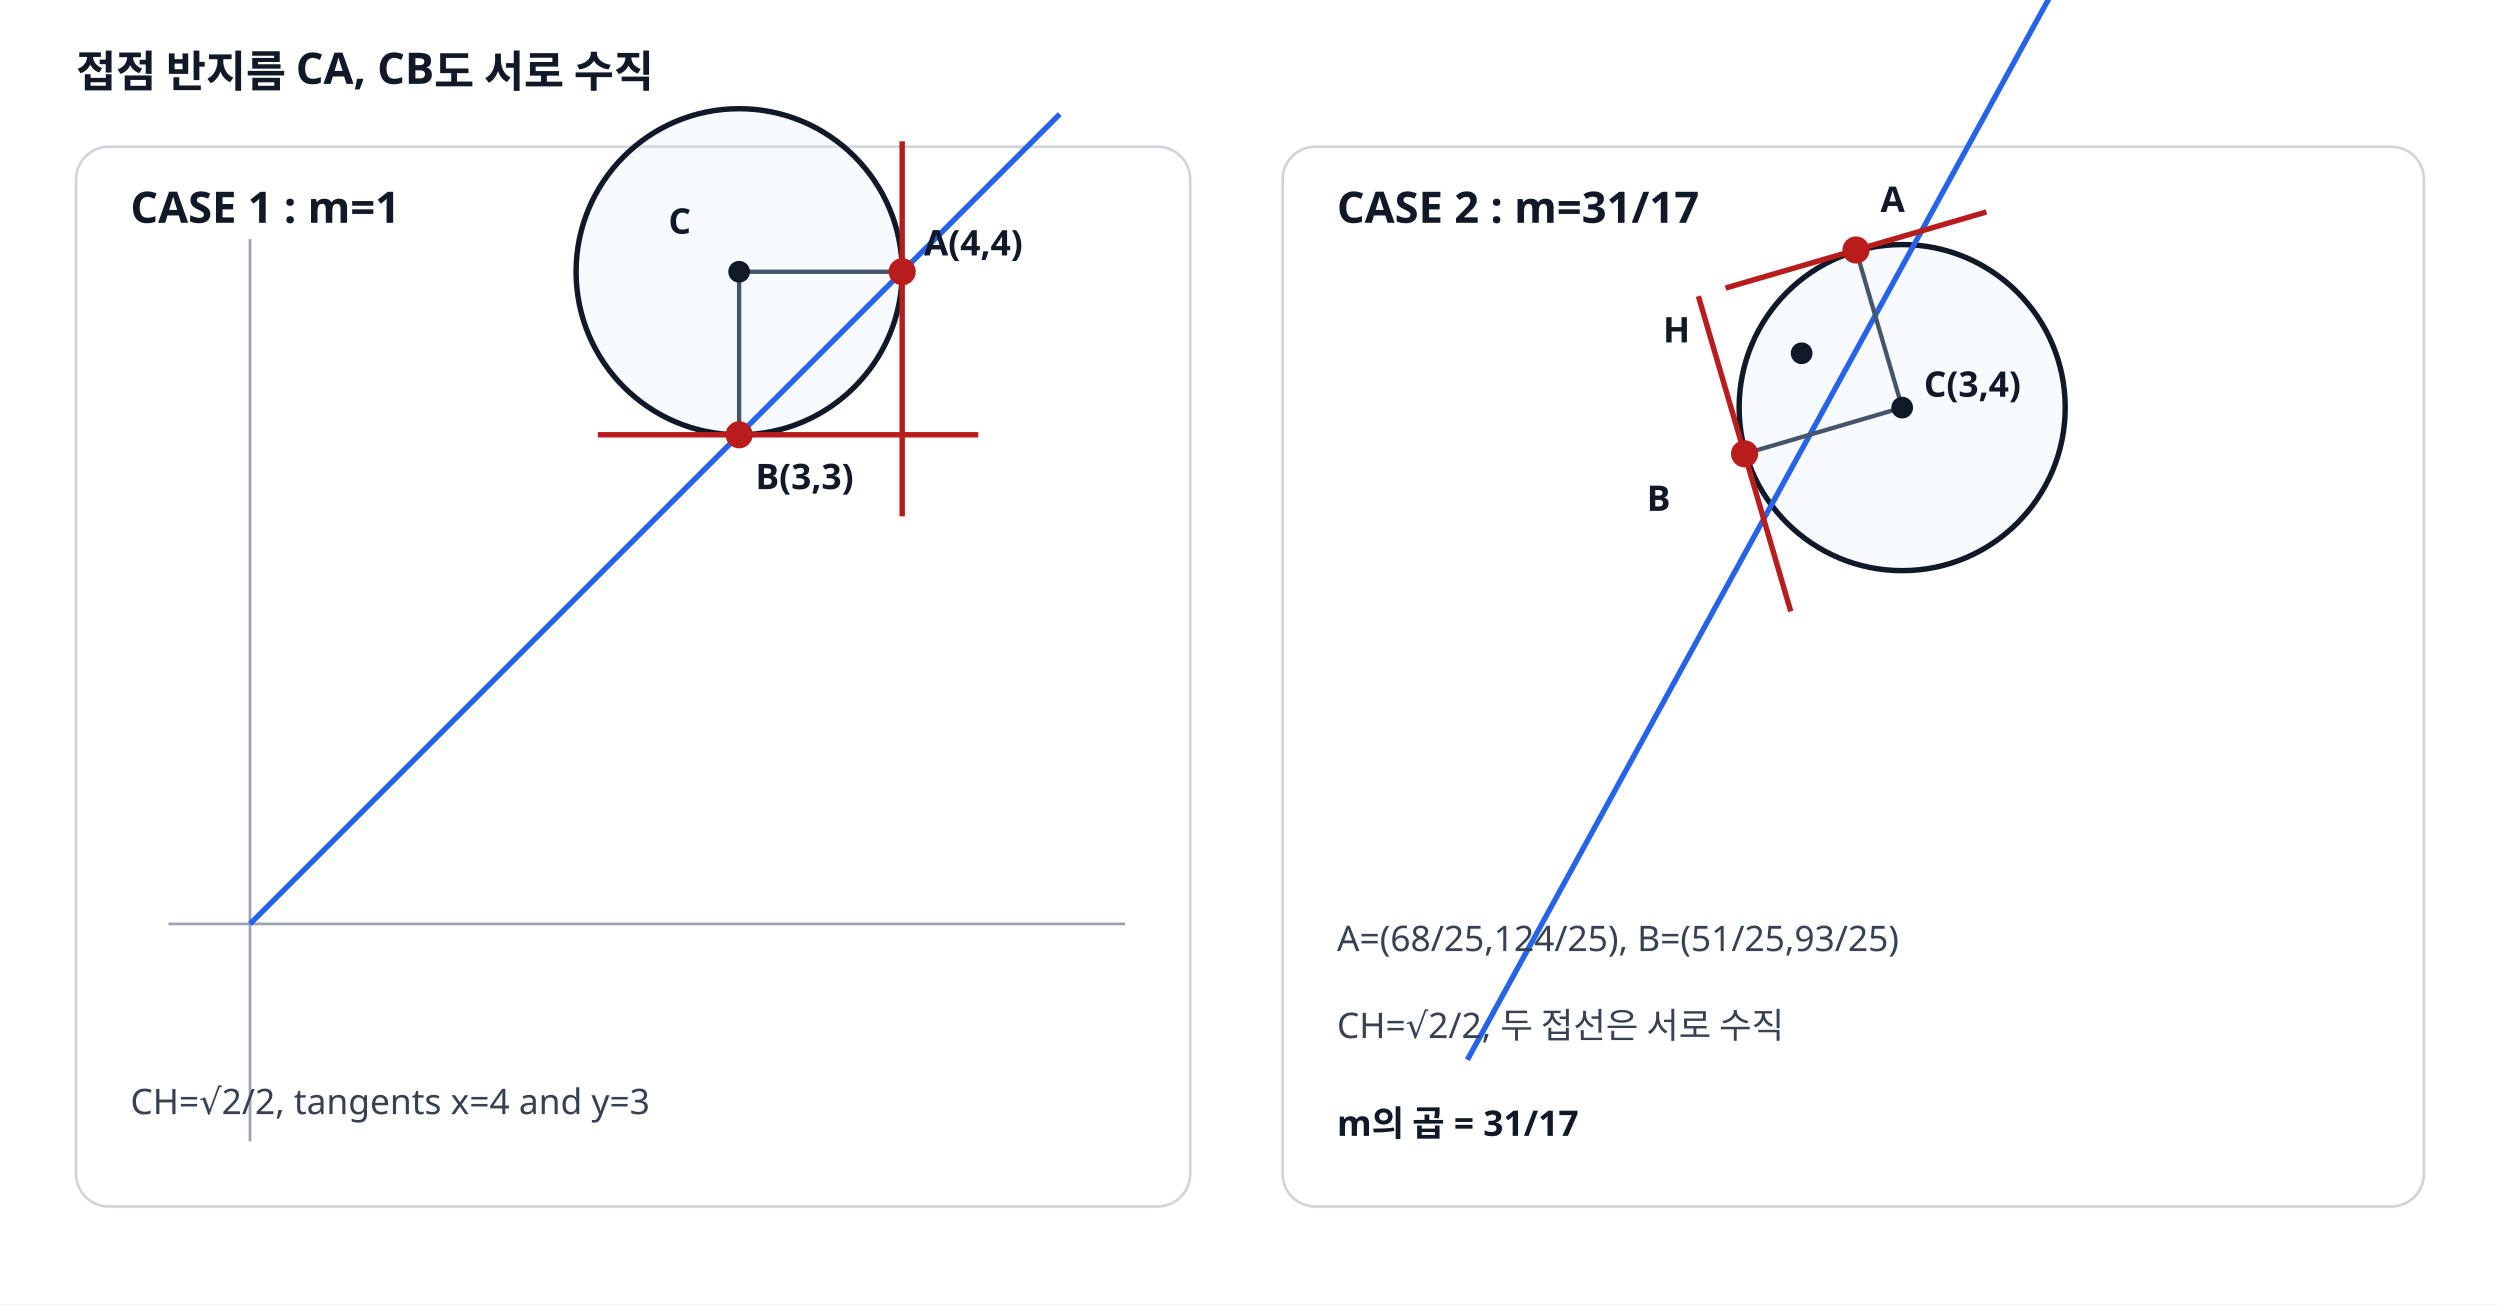
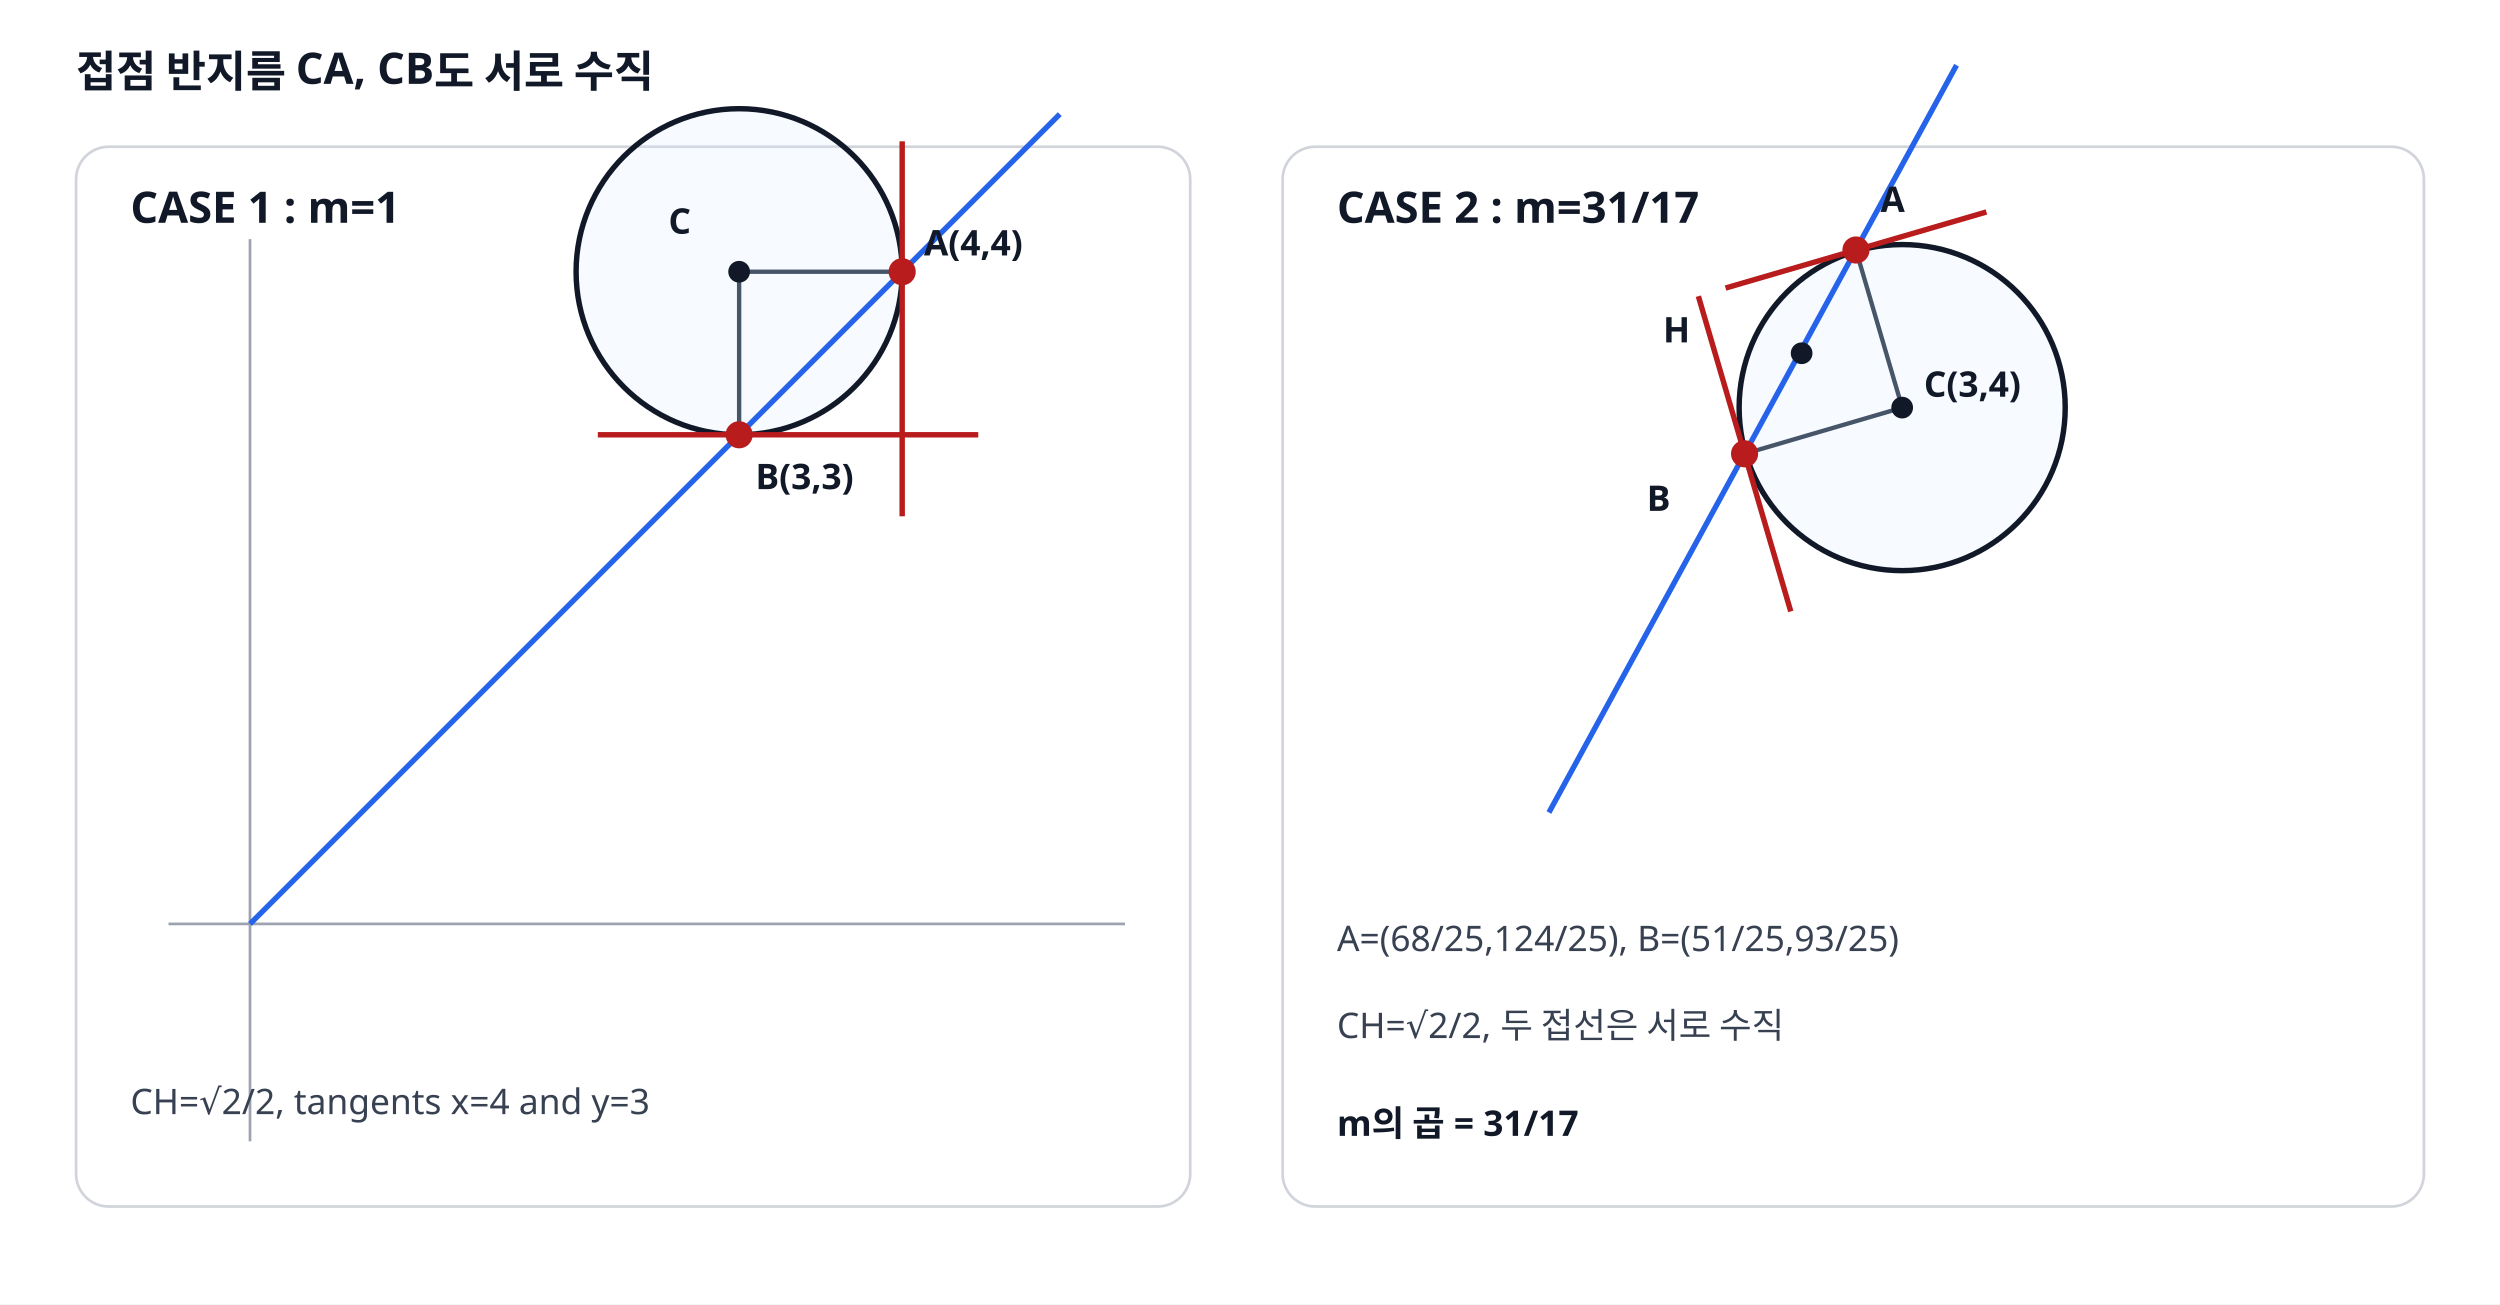
<svg xmlns="http://www.w3.org/2000/svg" viewBox="0 0 920 480" width="920" height="480" role="img" aria-labelledby="title desc" data-visual-type="geometry" data-geometry-mode="COORDINATE_GEOMETRY_CASES" data-axis-scale-mode="PANEL_LOCAL">
  <style>.axis{stroke:#9ca3af;stroke-width:1}.circle{stroke:#111827;stroke-width:2;fill:#dbeafe;fill-opacity:.22}.sec{stroke:#2563eb;stroke-width:2}.tan{stroke:#b91c1c;stroke-width:2}.rad{stroke:#475569;stroke-width:1.6}.pt{fill:#111827}.tp{fill:#b91c1c}.label{font:600 13px "Noto Sans KR","Malgun Gothic",sans-serif;fill:#111827}.note{font:13px "Noto Sans KR","Malgun Gothic",sans-serif;fill:#374151}.head{font:700 16px "Noto Sans KR","Malgun Gothic",sans-serif;fill:#111827}</style>
  <rect width="920" height="480" fill="#fff" />
  <text x="28" y="32" class="head">접점 반지름 CA, CB도 서로 수직</text>
  <rect x="28" y="54" width="410" height="390" rx="12" fill="#fff" stroke="#d1d5db" />
  <text x="48" y="82" class="head">CASE 1 : m=1</text>
  <line x1="62" y1="340" x2="414" y2="340" class="axis" />
  <line x1="92" y1="88" x2="92" y2="420" class="axis" />
  <circle cx="272" cy="100" r="60" class="circle" />
  <line x1="92" y1="340" x2="390" y2="42" class="sec" />
  <line x1="272" y1="100" x2="332" y2="100" class="rad" />
  <line x1="272" y1="100" x2="272" y2="160" class="rad" />
  <line x1="332" y1="52" x2="332" y2="190" class="tan" />
  <line x1="220" y1="160" x2="360" y2="160" class="tan" />
  <circle cx="272" cy="100" r="4" class="pt" />
  <text x="246" y="86" class="label">C</text>
  <circle cx="332" cy="100" r="5" class="tp" />
  <text x="340" y="94" class="label">A(4,4)</text>
  <circle cx="272" cy="160" r="5" class="tp" />
  <text x="278" y="180" class="label">B(3,3)</text>
  <text x="48" y="410" class="note">CH=√2/2, tangents x=4 and y=3</text>
  <rect x="472" y="54" width="420" height="390" rx="12" fill="#fff" stroke="#d1d5db" />
  <text x="492" y="82" class="head">CASE 2 : m=31/17</text>
  <circle cx="700" cy="150" r="60" class="circle" />
-   <line x1="540" y1="390" x2="780" y2="-48" class="sec" />
+   <line x1="570" y1="299" x2="720" y2="24" class="sec" />
  <line x1="700" y1="150" x2="683" y2="92" class="rad" />
  <line x1="700" y1="150" x2="642" y2="167" class="rad" />
  <line x1="635" y1="106" x2="731" y2="78" class="tan" />
  <line x1="625" y1="109" x2="659" y2="225" class="tan" />
  <circle cx="700" cy="150" r="4" class="pt" />
  <text x="708" y="146" class="label">C(3,4)</text>
  <circle cx="683" cy="92" r="5" class="tp" />
  <text x="692" y="78" class="label">A</text>
  <circle cx="642" cy="167" r="5" class="tp" />
  <text x="606" y="188" class="label">B</text>
  <circle cx="663" cy="130" r="4" class="pt" />
  <text x="612" y="126" class="label">H</text>
  <text x="492" y="350" class="note">A=(68/25,124/25), B=(51/25,93/25)</text>
  <text x="492" y="382" class="note">CH=√2/2, 두 접선은 서로 수직</text>
  <text x="492" y="418" class="label">m의 곱 = 31/17</text>
</svg>
